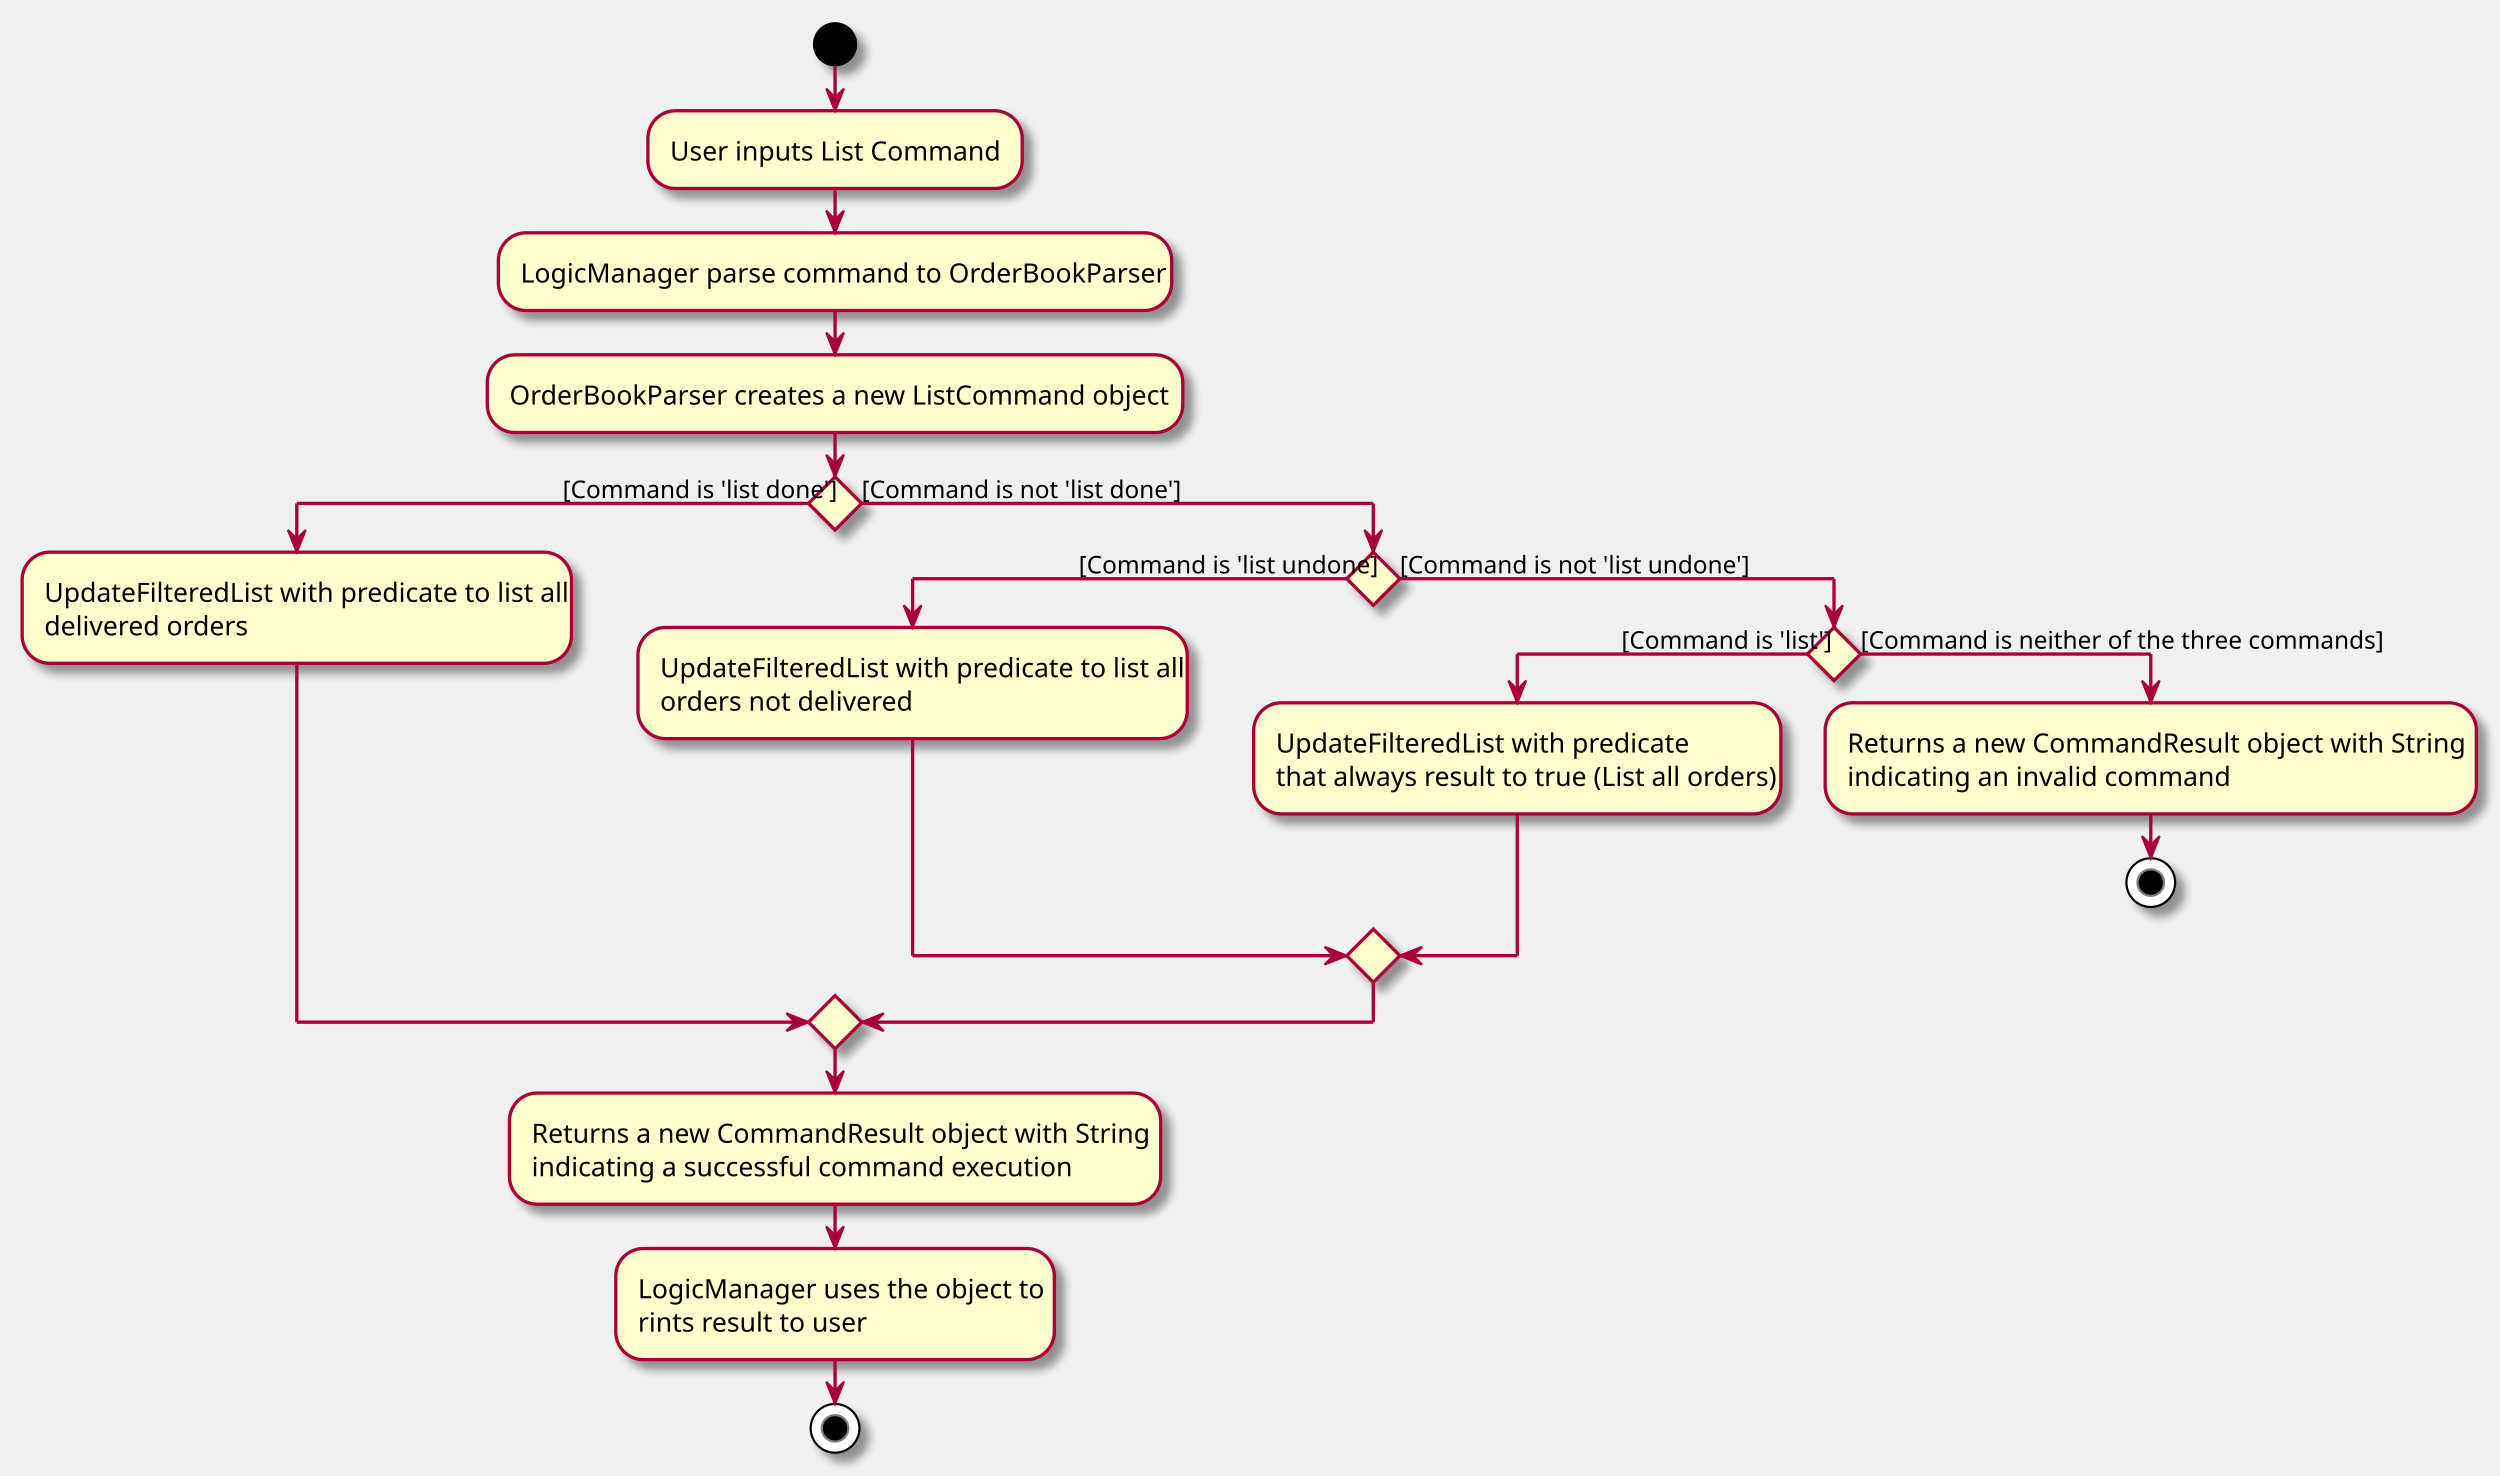
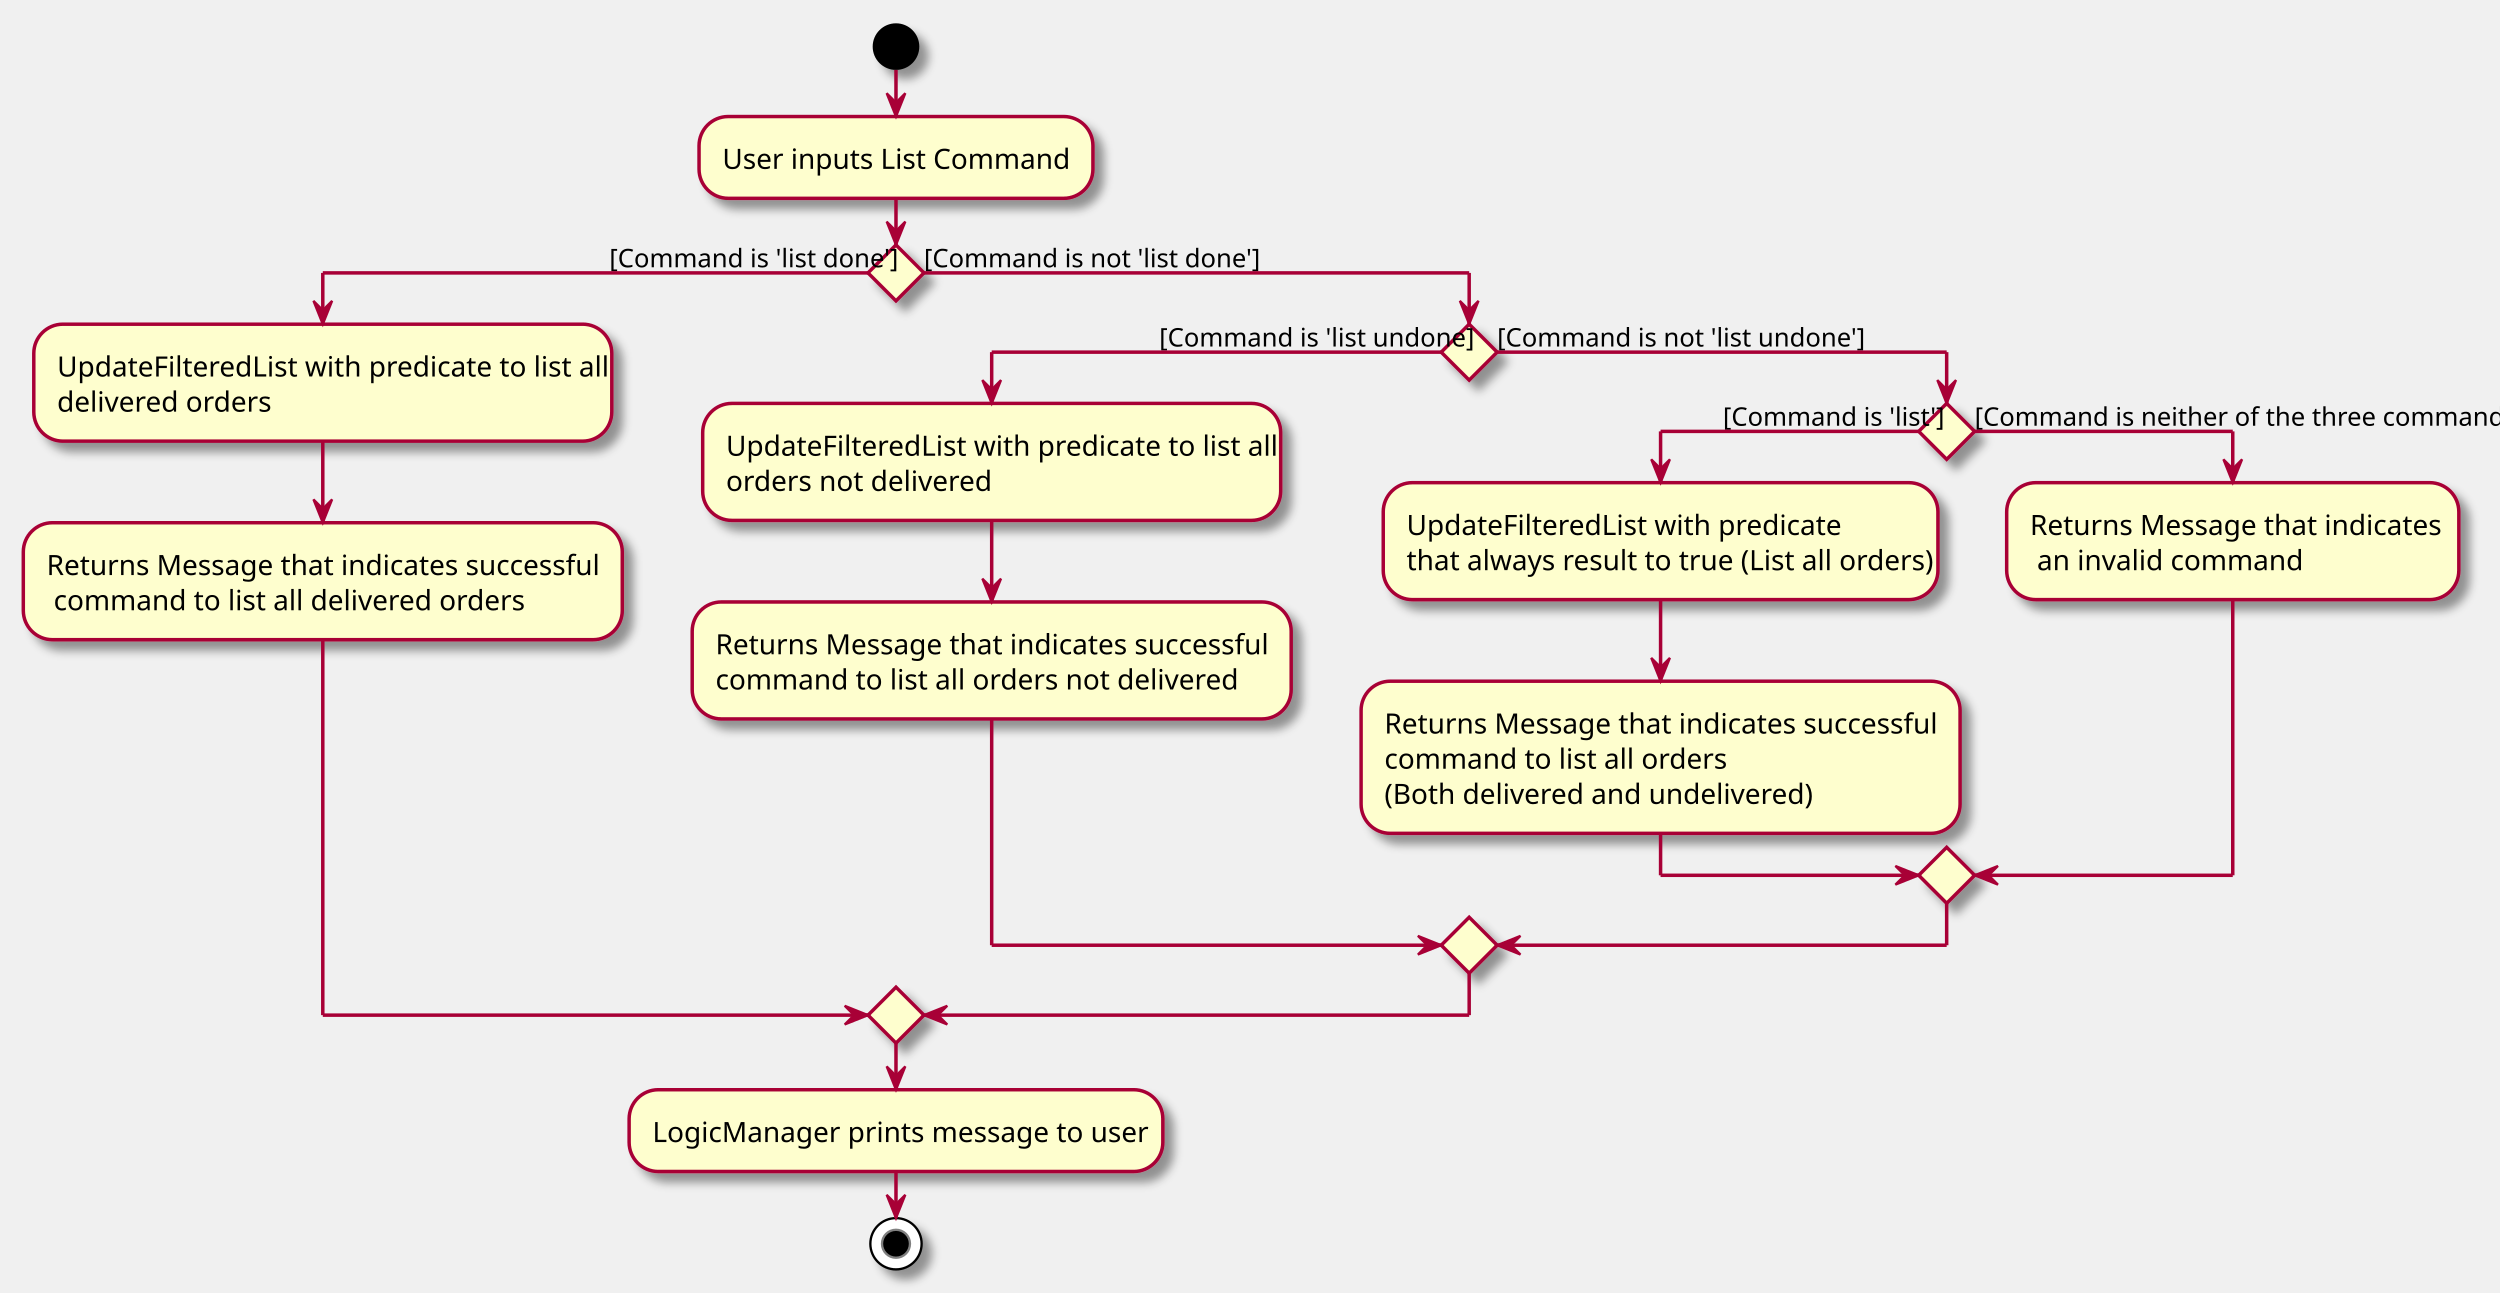
- <svg xmlns="http://www.w3.org/2000/svg" contentScriptType="application/ecmascript" contentStyleType="text/css" height="999px" preserveAspectRatio="none" style="width:1693px;height:999px;" version="1.1" viewBox="0 0 1693 999" width="1693.5px" zoomAndPan="magnify">
+ <svg xmlns="http://www.w3.org/2000/svg" contentScriptType="application/ecmascript" contentStyleType="text/css" height="832.5px" preserveAspectRatio="none" style="width:1609px;height:832px;" version="1.1" viewBox="0 0 1609 832" width="1609.5px" zoomAndPan="magnify">
  <defs>
-     <filter height="300%" id="flp3igruwm1mc" width="300%" x="-1" y="-1">
+     <filter height="300%" id="f1jcshtwlau448" width="300%" x="-1" y="-1">
      <feGaussianBlur result="blurOut" stdDeviation="3.0" />
      <feColorMatrix in="blurOut" result="blurOut2" type="matrix" values="0 0 0 0 0 0 0 0 0 0 0 0 0 0 0 0 0 0 .4 0" />
      <feOffset dx="6.0" dy="6.0" in="blurOut2" result="blurOut3" />
      <feBlend in="SourceGraphic" in2="blurOut3" mode="normal" />
    </filter>
  </defs>
  <g>
-     <ellipse cx="565.5" cy="30" fill="#000000" filter="url(#flp3igruwm1mc)" rx="15" ry="15" style="stroke: none; stroke-width: 1.5;" />
-     <rect fill="#FEFECE" filter="url(#flp3igruwm1mc)" height="52.641" rx="18.75" ry="18.75" style="stroke: #A80036; stroke-width: 2.25;" width="253.5" x="438.75" y="75" />
-     <text fill="#000000" font-family="sans-serif" font-size="18" lengthAdjust="spacingAndGlyphs" textLength="223.5" x="453.75" y="108.686">User inputs List Command</text>
-     <rect fill="#FEFECE" filter="url(#flp3igruwm1mc)" height="52.641" rx="18.75" ry="18.75" style="stroke: #A80036; stroke-width: 2.25;" width="456" x="337.5" y="157.641" />
-     <text fill="#000000" font-family="sans-serif" font-size="18" lengthAdjust="spacingAndGlyphs" textLength="426" x="352.5" y="191.326">LogicManager parse command to OrderBookParser</text>
-     <rect fill="#FEFECE" filter="url(#flp3igruwm1mc)" height="52.641" rx="18.75" ry="18.75" style="stroke: #A80036; stroke-width: 2.25;" width="471" x="330" y="240.281" />
-     <text fill="#000000" font-family="sans-serif" font-size="18" lengthAdjust="spacingAndGlyphs" textLength="441" x="345" y="273.967">OrderBookParser creates a new ListCommand object</text>
-     <polygon fill="#FEFECE" filter="url(#flp3igruwm1mc)" points="565.5,322.922,565.5,322.922,583.5,340.922,565.5,358.922,565.5,358.922,547.5,340.922,565.5,322.922" style="stroke: #A80036; stroke-width: 2.25;" />
-     <text fill="#000000" font-family="sans-serif" font-size="16.5" lengthAdjust="spacingAndGlyphs" textLength="166.5" x="381" y="337.296">[Command is 'list done']</text>
-     <text fill="#000000" font-family="sans-serif" font-size="16.5" lengthAdjust="spacingAndGlyphs" textLength="193.5" x="583.5" y="337.296">[Command is not 'list done']</text>
-     <rect fill="#FEFECE" filter="url(#flp3igruwm1mc)" height="75.281" rx="18.75" ry="18.75" style="stroke: #A80036; stroke-width: 2.25;" width="372" x="15" y="373.922" />
-     <text fill="#000000" font-family="sans-serif" font-size="18" lengthAdjust="spacingAndGlyphs" textLength="342" x="30" y="407.607">UpdateFilteredList with predicate to list all</text>
-     <text fill="#000000" font-family="sans-serif" font-size="18" lengthAdjust="spacingAndGlyphs" textLength="133.5" x="30" y="430.248">delivered orders</text>
-     <polygon fill="#FEFECE" filter="url(#flp3igruwm1mc)" points="930,373.922,930,373.922,948,391.922,930,409.922,930,409.922,912,391.922,930,373.922" style="stroke: #A80036; stroke-width: 2.25;" />
-     <text fill="#000000" font-family="sans-serif" font-size="16.5" lengthAdjust="spacingAndGlyphs" textLength="181.5" x="730.5" y="388.296">[Command is 'list undone]</text>
-     <text fill="#000000" font-family="sans-serif" font-size="16.5" lengthAdjust="spacingAndGlyphs" textLength="211.5" x="948" y="388.296">[Command is not 'list undone']</text>
-     <rect fill="#FEFECE" filter="url(#flp3igruwm1mc)" height="75.281" rx="18.75" ry="18.75" style="stroke: #A80036; stroke-width: 2.25;" width="372" x="432" y="424.922" />
-     <text fill="#000000" font-family="sans-serif" font-size="18" lengthAdjust="spacingAndGlyphs" textLength="342" x="447" y="458.607">UpdateFilteredList with predicate to list all</text>
-     <text fill="#000000" font-family="sans-serif" font-size="18" lengthAdjust="spacingAndGlyphs" textLength="163.5" x="447" y="481.248">orders not delivered</text>
-     <polygon fill="#FEFECE" filter="url(#flp3igruwm1mc)" points="1242,424.922,1242,424.922,1260,442.922,1242,460.922,1242,460.922,1224,442.922,1242,424.922" style="stroke: #A80036; stroke-width: 2.25;" />
-     <text fill="#000000" font-family="sans-serif" font-size="16.5" lengthAdjust="spacingAndGlyphs" textLength="126" x="1098" y="439.296">[Command is 'list']</text>
-     <text fill="#000000" font-family="sans-serif" font-size="16.5" lengthAdjust="spacingAndGlyphs" textLength="321" x="1260" y="439.296">[Command is neither of the three commands]</text>
-     <rect fill="#FEFECE" filter="url(#flp3igruwm1mc)" height="75.281" rx="18.75" ry="18.75" style="stroke: #A80036; stroke-width: 2.25;" width="357" x="849" y="475.922" />
-     <text fill="#000000" font-family="sans-serif" font-size="18" lengthAdjust="spacingAndGlyphs" textLength="270" x="864" y="509.607">UpdateFilteredList with predicate</text>
-     <text fill="#000000" font-family="sans-serif" font-size="18" lengthAdjust="spacingAndGlyphs" textLength="327" x="864" y="532.248">that always result to true (List all orders)</text>
-     <rect fill="#FEFECE" filter="url(#flp3igruwm1mc)" height="75.281" rx="18.75" ry="18.75" style="stroke: #A80036; stroke-width: 2.25;" width="441" x="1236" y="475.922" />
-     <text fill="#000000" font-family="sans-serif" font-size="18" lengthAdjust="spacingAndGlyphs" textLength="411" x="1251" y="509.607">Returns a new CommandResult object with String</text>
-     <text fill="#000000" font-family="sans-serif" font-size="18" lengthAdjust="spacingAndGlyphs" textLength="250.5" x="1251" y="532.248">indicating an invalid command</text>
-     <ellipse cx="1456.5" cy="597.703" fill="#FFFFFF" filter="url(#flp3igruwm1mc)" rx="16.5" ry="16.5" style="stroke: #000000; stroke-width: 1.5;" />
-     <ellipse cx="1456.5" cy="597.703" fill="#000000" rx="9" ry="9" style="stroke: #7F7F7F; stroke-width: 1.5;" />
-     <polygon fill="#FEFECE" filter="url(#flp3igruwm1mc)" points="930,629.203,948,647.203,930,665.203,912,647.203,930,629.203" style="stroke: #A80036; stroke-width: 2.25;" />
-     <polygon fill="#FEFECE" filter="url(#flp3igruwm1mc)" points="565.5,674.203,583.5,692.203,565.5,710.203,547.5,692.203,565.5,674.203" style="stroke: #A80036; stroke-width: 2.25;" />
-     <rect fill="#FEFECE" filter="url(#flp3igruwm1mc)" height="75.281" rx="18.75" ry="18.75" style="stroke: #A80036; stroke-width: 2.25;" width="441" x="345" y="740.203" />
-     <text fill="#000000" font-family="sans-serif" font-size="18" lengthAdjust="spacingAndGlyphs" textLength="411" x="360" y="773.889">Returns a new CommandResult object with String</text>
-     <text fill="#000000" font-family="sans-serif" font-size="18" lengthAdjust="spacingAndGlyphs" textLength="360" x="360" y="796.529">indicating a successful command execution</text>
-     <rect fill="#FEFECE" filter="url(#flp3igruwm1mc)" height="75.281" rx="18.75" ry="18.75" style="stroke: #A80036; stroke-width: 2.25;" width="297" x="417" y="845.484" />
-     <text fill="#000000" font-family="sans-serif" font-size="18" lengthAdjust="spacingAndGlyphs" textLength="267" x="432" y="879.17">LogicManager uses the object to</text>
-     <text fill="#000000" font-family="sans-serif" font-size="18" lengthAdjust="spacingAndGlyphs" textLength="148.5" x="432" y="901.811">rints result to user</text>
-     <ellipse cx="565.5" cy="967.266" fill="#FFFFFF" filter="url(#flp3igruwm1mc)" rx="16.5" ry="16.5" style="stroke: #000000; stroke-width: 1.5;" />
-     <ellipse cx="565.5" cy="967.266" fill="#000000" rx="9" ry="9" style="stroke: #7F7F7F; stroke-width: 1.5;" />
-     <line style="stroke: #A80036; stroke-width: 2.25;" x1="565.5" x2="565.5" y1="45" y2="75" />
-     <polygon fill="#A80036" points="559.5,60,565.5,75,571.5,60,565.5,66" style="stroke: #A80036; stroke-width: 1.5;" />
-     <line style="stroke: #A80036; stroke-width: 2.25;" x1="565.5" x2="565.5" y1="127.641" y2="157.641" />
-     <polygon fill="#A80036" points="559.5,142.641,565.5,157.641,571.5,142.641,565.5,148.641" style="stroke: #A80036; stroke-width: 1.5;" />
-     <line style="stroke: #A80036; stroke-width: 2.25;" x1="565.5" x2="565.5" y1="210.281" y2="240.281" />
-     <polygon fill="#A80036" points="559.5,225.281,565.5,240.281,571.5,225.281,565.5,231.281" style="stroke: #A80036; stroke-width: 1.5;" />
-     <line style="stroke: #A80036; stroke-width: 2.25;" x1="1456.5" x2="1456.5" y1="551.203" y2="581.203" />
-     <polygon fill="#A80036" points="1450.5,566.203,1456.5,581.203,1462.5,566.203,1456.5,572.203" style="stroke: #A80036; stroke-width: 1.5;" />
-     <line style="stroke: #A80036; stroke-width: 2.25;" x1="1224" x2="1027.5" y1="442.922" y2="442.922" />
-     <line style="stroke: #A80036; stroke-width: 2.25;" x1="1027.5" x2="1027.5" y1="442.922" y2="475.922" />
-     <polygon fill="#A80036" points="1021.5,460.922,1027.5,475.922,1033.5,460.922,1027.5,466.922" style="stroke: #A80036; stroke-width: 1.5;" />
-     <line style="stroke: #A80036; stroke-width: 2.25;" x1="1260" x2="1456.5" y1="442.922" y2="442.922" />
-     <line style="stroke: #A80036; stroke-width: 2.25;" x1="1456.5" x2="1456.5" y1="442.922" y2="475.922" />
-     <polygon fill="#A80036" points="1450.5,460.922,1456.5,475.922,1462.5,460.922,1456.5,466.922" style="stroke: #A80036; stroke-width: 1.5;" />
-     <line style="stroke: #A80036; stroke-width: 2.25;" x1="1027.5" x2="1027.5" y1="551.203" y2="647.203" />
-     <line style="stroke: #A80036; stroke-width: 2.25;" x1="1027.5" x2="948" y1="647.203" y2="647.203" />
-     <polygon fill="#A80036" points="963,641.203,948,647.203,963,653.203,957,647.203" style="stroke: #A80036; stroke-width: 1.5;" />
-     <line style="stroke: #A80036; stroke-width: 2.25;" x1="912" x2="618" y1="391.922" y2="391.922" />
-     <line style="stroke: #A80036; stroke-width: 2.25;" x1="618" x2="618" y1="391.922" y2="424.922" />
-     <polygon fill="#A80036" points="612,409.922,618,424.922,624,409.922,618,415.922" style="stroke: #A80036; stroke-width: 1.5;" />
-     <line style="stroke: #A80036; stroke-width: 2.25;" x1="948" x2="1242" y1="391.922" y2="391.922" />
-     <line style="stroke: #A80036; stroke-width: 2.25;" x1="1242" x2="1242" y1="391.922" y2="424.922" />
-     <polygon fill="#A80036" points="1236,409.922,1242,424.922,1248,409.922,1242,415.922" style="stroke: #A80036; stroke-width: 1.5;" />
-     <line style="stroke: #A80036; stroke-width: 2.25;" x1="618" x2="618" y1="500.203" y2="647.203" />
-     <line style="stroke: #A80036; stroke-width: 2.25;" x1="618" x2="912" y1="647.203" y2="647.203" />
-     <polygon fill="#A80036" points="897,641.203,912,647.203,897,653.203,903,647.203" style="stroke: #A80036; stroke-width: 1.5;" />
-     <line style="stroke: #A80036; stroke-width: 2.25;" x1="547.5" x2="201" y1="340.922" y2="340.922" />
-     <line style="stroke: #A80036; stroke-width: 2.25;" x1="201" x2="201" y1="340.922" y2="373.922" />
-     <polygon fill="#A80036" points="195,358.922,201,373.922,207,358.922,201,364.922" style="stroke: #A80036; stroke-width: 1.5;" />
-     <line style="stroke: #A80036; stroke-width: 2.25;" x1="583.5" x2="930" y1="340.922" y2="340.922" />
-     <line style="stroke: #A80036; stroke-width: 2.25;" x1="930" x2="930" y1="340.922" y2="373.922" />
-     <polygon fill="#A80036" points="924,358.922,930,373.922,936,358.922,930,364.922" style="stroke: #A80036; stroke-width: 1.5;" />
-     <line style="stroke: #A80036; stroke-width: 2.25;" x1="201" x2="201" y1="449.203" y2="692.203" />
-     <line style="stroke: #A80036; stroke-width: 2.25;" x1="201" x2="547.5" y1="692.203" y2="692.203" />
-     <polygon fill="#A80036" points="532.5,686.203,547.5,692.203,532.5,698.203,538.5,692.203" style="stroke: #A80036; stroke-width: 1.5;" />
-     <line style="stroke: #A80036; stroke-width: 2.25;" x1="930" x2="930" y1="665.203" y2="692.203" />
-     <line style="stroke: #A80036; stroke-width: 2.25;" x1="930" x2="583.5" y1="692.203" y2="692.203" />
-     <polygon fill="#A80036" points="598.5,686.203,583.5,692.203,598.5,698.203,592.5,692.203" style="stroke: #A80036; stroke-width: 1.5;" />
-     <line style="stroke: #A80036; stroke-width: 2.25;" x1="565.5" x2="565.5" y1="292.922" y2="322.922" />
-     <polygon fill="#A80036" points="559.5,307.922,565.5,322.922,571.5,307.922,565.5,313.922" style="stroke: #A80036; stroke-width: 1.5;" />
-     <line style="stroke: #A80036; stroke-width: 2.25;" x1="565.5" x2="565.5" y1="710.203" y2="740.203" />
-     <polygon fill="#A80036" points="559.5,725.203,565.5,740.203,571.5,725.203,565.5,731.203" style="stroke: #A80036; stroke-width: 1.5;" />
-     <line style="stroke: #A80036; stroke-width: 2.25;" x1="565.5" x2="565.5" y1="815.484" y2="845.484" />
-     <polygon fill="#A80036" points="559.5,830.484,565.5,845.484,571.5,830.484,565.5,836.484" style="stroke: #A80036; stroke-width: 1.5;" />
-     <line style="stroke: #A80036; stroke-width: 2.25;" x1="565.5" x2="565.5" y1="920.766" y2="950.766" />
-     <polygon fill="#A80036" points="559.5,935.766,565.5,950.766,571.5,935.766,565.5,941.766" style="stroke: #A80036; stroke-width: 1.5;" />
+     <ellipse cx="576.656" cy="30" fill="#000000" filter="url(#f1jcshtwlau448)" rx="15" ry="15" style="stroke: none; stroke-width: 1.5;" />
+     <rect fill="#FEFECE" filter="url(#f1jcshtwlau448)" height="52.641" rx="18.75" ry="18.75" style="stroke: #A80036; stroke-width: 2.25;" width="253.5" x="449.906" y="75" />
+     <text fill="#000000" font-family="sans-serif" font-size="18" lengthAdjust="spacingAndGlyphs" textLength="223.5" x="464.906" y="108.686">User inputs List Command</text>
+     <polygon fill="#FEFECE" filter="url(#f1jcshtwlau448)" points="576.656,157.641,576.656,157.641,594.656,175.641,576.656,193.641,576.656,193.641,558.656,175.641,576.656,157.641" style="stroke: #A80036; stroke-width: 2.25;" />
+     <text fill="#000000" font-family="sans-serif" font-size="16.5" lengthAdjust="spacingAndGlyphs" textLength="166.5" x="392.156" y="172.015">[Command is 'list done']</text>
+     <text fill="#000000" font-family="sans-serif" font-size="16.5" lengthAdjust="spacingAndGlyphs" textLength="193.5" x="594.656" y="172.015">[Command is not 'list done']</text>
+     <rect fill="#FEFECE" filter="url(#f1jcshtwlau448)" height="75.281" rx="18.75" ry="18.75" style="stroke: #A80036; stroke-width: 2.25;" width="372" x="21.75" y="208.641" />
+     <text fill="#000000" font-family="sans-serif" font-size="18" lengthAdjust="spacingAndGlyphs" textLength="342" x="36.75" y="242.326">UpdateFilteredList with predicate to list all</text>
+     <text fill="#000000" font-family="sans-serif" font-size="18" lengthAdjust="spacingAndGlyphs" textLength="133.5" x="36.75" y="264.967">delivered orders</text>
+     <rect fill="#FEFECE" filter="url(#f1jcshtwlau448)" height="75.281" rx="18.75" ry="18.75" style="stroke: #A80036; stroke-width: 2.25;" width="385.5" x="15" y="336.422" />
+     <text fill="#000000" font-family="sans-serif" font-size="18" lengthAdjust="spacingAndGlyphs" textLength="355.5" x="30" y="370.107">Returns Message that indicates successful</text>
+     <text fill="#000000" font-family="sans-serif" font-size="18" lengthAdjust="spacingAndGlyphs" textLength="294" x="34.5" y="392.748">command to list all delivered orders</text>
+     <polygon fill="#FEFECE" filter="url(#f1jcshtwlau448)" points="945.562,208.641,945.562,208.641,963.562,226.641,945.562,244.641,945.562,244.641,927.562,226.641,945.562,208.641" style="stroke: #A80036; stroke-width: 2.25;" />
+     <text fill="#000000" font-family="sans-serif" font-size="16.5" lengthAdjust="spacingAndGlyphs" textLength="181.5" x="746.062" y="223.015">[Command is 'list undone]</text>
+     <text fill="#000000" font-family="sans-serif" font-size="16.5" lengthAdjust="spacingAndGlyphs" textLength="211.5" x="963.562" y="223.015">[Command is not 'list undone']</text>
+     <rect fill="#FEFECE" filter="url(#f1jcshtwlau448)" height="75.281" rx="18.75" ry="18.75" style="stroke: #A80036; stroke-width: 2.25;" width="372" x="452.25" y="259.641" />
+     <text fill="#000000" font-family="sans-serif" font-size="18" lengthAdjust="spacingAndGlyphs" textLength="342" x="467.25" y="293.326">UpdateFilteredList with predicate to list all</text>
+     <text fill="#000000" font-family="sans-serif" font-size="18" lengthAdjust="spacingAndGlyphs" textLength="163.5" x="467.25" y="315.967">orders not delivered</text>
+     <rect fill="#FEFECE" filter="url(#f1jcshtwlau448)" height="75.281" rx="18.75" ry="18.75" style="stroke: #A80036; stroke-width: 2.25;" width="385.5" x="445.5" y="387.422" />
+     <text fill="#000000" font-family="sans-serif" font-size="18" lengthAdjust="spacingAndGlyphs" textLength="355.5" x="460.5" y="421.107">Returns Message that indicates successful</text>
+     <text fill="#000000" font-family="sans-serif" font-size="18" lengthAdjust="spacingAndGlyphs" textLength="324" x="460.5" y="443.748">command to list all orders not delivered</text>
+     <polygon fill="#FEFECE" filter="url(#f1jcshtwlau448)" points="1252.875,259.641,1252.875,259.641,1270.875,277.641,1252.875,295.641,1252.875,295.641,1234.875,277.641,1252.875,259.641" style="stroke: #A80036; stroke-width: 2.25;" />
+     <text fill="#000000" font-family="sans-serif" font-size="16.5" lengthAdjust="spacingAndGlyphs" textLength="126" x="1108.875" y="274.015">[Command is 'list']</text>
+     <text fill="#000000" font-family="sans-serif" font-size="16.5" lengthAdjust="spacingAndGlyphs" textLength="321" x="1270.875" y="274.015">[Command is neither of the three commands]</text>
+     <rect fill="#FEFECE" filter="url(#f1jcshtwlau448)" height="75.281" rx="18.75" ry="18.75" style="stroke: #A80036; stroke-width: 2.25;" width="357" x="890.25" y="310.641" />
+     <text fill="#000000" font-family="sans-serif" font-size="18" lengthAdjust="spacingAndGlyphs" textLength="270" x="905.25" y="344.326">UpdateFilteredList with predicate</text>
+     <text fill="#000000" font-family="sans-serif" font-size="18" lengthAdjust="spacingAndGlyphs" textLength="327" x="905.25" y="366.967">that always result to true (List all orders)</text>
+     <rect fill="#FEFECE" filter="url(#f1jcshtwlau448)" height="97.922" rx="18.75" ry="18.75" style="stroke: #A80036; stroke-width: 2.25;" width="385.5" x="876" y="438.422" />
+     <text fill="#000000" font-family="sans-serif" font-size="18" lengthAdjust="spacingAndGlyphs" textLength="355.5" x="891" y="472.107">Returns Message that indicates successful</text>
+     <text fill="#000000" font-family="sans-serif" font-size="18" lengthAdjust="spacingAndGlyphs" textLength="214.5" x="891" y="494.748">command to list all orders</text>
+     <text fill="#000000" font-family="sans-serif" font-size="18" lengthAdjust="spacingAndGlyphs" textLength="265.5" x="891" y="517.389">(Both delivered and undelivered)</text>
+     <rect fill="#FEFECE" filter="url(#f1jcshtwlau448)" height="75.281" rx="18.75" ry="18.75" style="stroke: #A80036; stroke-width: 2.25;" width="291" x="1291.5" y="310.641" />
+     <text fill="#000000" font-family="sans-serif" font-size="18" lengthAdjust="spacingAndGlyphs" textLength="261" x="1306.5" y="344.326">Returns Message that indicates</text>
+     <text fill="#000000" font-family="sans-serif" font-size="18" lengthAdjust="spacingAndGlyphs" textLength="166.5" x="1311" y="366.967">an invalid command</text>
+     <polygon fill="#FEFECE" filter="url(#f1jcshtwlau448)" points="1252.875,545.344,1270.875,563.344,1252.875,581.344,1234.875,563.344,1252.875,545.344" style="stroke: #A80036; stroke-width: 2.25;" />
+     <polygon fill="#FEFECE" filter="url(#f1jcshtwlau448)" points="945.562,590.344,963.562,608.344,945.562,626.344,927.562,608.344,945.562,590.344" style="stroke: #A80036; stroke-width: 2.25;" />
+     <polygon fill="#FEFECE" filter="url(#f1jcshtwlau448)" points="576.656,635.344,594.656,653.344,576.656,671.344,558.656,653.344,576.656,635.344" style="stroke: #A80036; stroke-width: 2.25;" />
+     <rect fill="#FEFECE" filter="url(#f1jcshtwlau448)" height="52.641" rx="18.75" ry="18.75" style="stroke: #A80036; stroke-width: 2.25;" width="343.5" x="404.906" y="701.344" />
+     <text fill="#000000" font-family="sans-serif" font-size="18" lengthAdjust="spacingAndGlyphs" textLength="313.5" x="419.906" y="735.029">LogicManager prints message to user</text>
+     <ellipse cx="576.656" cy="800.484" fill="#FFFFFF" filter="url(#f1jcshtwlau448)" rx="16.5" ry="16.5" style="stroke: #000000; stroke-width: 1.5;" />
+     <ellipse cx="576.656" cy="800.484" fill="#000000" rx="9" ry="9" style="stroke: #7F7F7F; stroke-width: 1.5;" />
+     <line style="stroke: #A80036; stroke-width: 2.25;" x1="576.656" x2="576.656" y1="45" y2="75" />
+     <polygon fill="#A80036" points="570.656,60,576.656,75,582.656,60,576.656,66" style="stroke: #A80036; stroke-width: 1.5;" />
+     <line style="stroke: #A80036; stroke-width: 2.25;" x1="207.75" x2="207.75" y1="283.922" y2="336.422" />
+     <polygon fill="#A80036" points="201.75,321.422,207.75,336.422,213.75,321.422,207.75,327.422" style="stroke: #A80036; stroke-width: 1.5;" />
+     <line style="stroke: #A80036; stroke-width: 2.25;" x1="638.25" x2="638.25" y1="334.922" y2="387.422" />
+     <polygon fill="#A80036" points="632.25,372.422,638.25,387.422,644.25,372.422,638.25,378.422" style="stroke: #A80036; stroke-width: 1.5;" />
+     <line style="stroke: #A80036; stroke-width: 2.25;" x1="1068.75" x2="1068.75" y1="385.922" y2="438.422" />
+     <polygon fill="#A80036" points="1062.75,423.422,1068.75,438.422,1074.75,423.422,1068.75,429.422" style="stroke: #A80036; stroke-width: 1.5;" />
+     <line style="stroke: #A80036; stroke-width: 2.25;" x1="1234.875" x2="1068.75" y1="277.641" y2="277.641" />
+     <line style="stroke: #A80036; stroke-width: 2.25;" x1="1068.75" x2="1068.75" y1="277.641" y2="310.641" />
+     <polygon fill="#A80036" points="1062.75,295.641,1068.75,310.641,1074.75,295.641,1068.75,301.641" style="stroke: #A80036; stroke-width: 1.5;" />
+     <line style="stroke: #A80036; stroke-width: 2.25;" x1="1270.875" x2="1437" y1="277.641" y2="277.641" />
+     <line style="stroke: #A80036; stroke-width: 2.25;" x1="1437" x2="1437" y1="277.641" y2="310.641" />
+     <polygon fill="#A80036" points="1431,295.641,1437,310.641,1443,295.641,1437,301.641" style="stroke: #A80036; stroke-width: 1.5;" />
+     <line style="stroke: #A80036; stroke-width: 2.25;" x1="1068.75" x2="1068.75" y1="536.344" y2="563.344" />
+     <line style="stroke: #A80036; stroke-width: 2.25;" x1="1068.75" x2="1234.875" y1="563.344" y2="563.344" />
+     <polygon fill="#A80036" points="1219.875,557.344,1234.875,563.344,1219.875,569.344,1225.875,563.344" style="stroke: #A80036; stroke-width: 1.5;" />
+     <line style="stroke: #A80036; stroke-width: 2.25;" x1="1437" x2="1437" y1="385.922" y2="563.344" />
+     <line style="stroke: #A80036; stroke-width: 2.25;" x1="1437" x2="1270.875" y1="563.344" y2="563.344" />
+     <polygon fill="#A80036" points="1285.875,557.344,1270.875,563.344,1285.875,569.344,1279.875,563.344" style="stroke: #A80036; stroke-width: 1.5;" />
+     <line style="stroke: #A80036; stroke-width: 2.25;" x1="927.562" x2="638.25" y1="226.641" y2="226.641" />
+     <line style="stroke: #A80036; stroke-width: 2.25;" x1="638.25" x2="638.25" y1="226.641" y2="259.641" />
+     <polygon fill="#A80036" points="632.25,244.641,638.25,259.641,644.25,244.641,638.25,250.641" style="stroke: #A80036; stroke-width: 1.5;" />
+     <line style="stroke: #A80036; stroke-width: 2.25;" x1="963.562" x2="1252.875" y1="226.641" y2="226.641" />
+     <line style="stroke: #A80036; stroke-width: 2.25;" x1="1252.875" x2="1252.875" y1="226.641" y2="259.641" />
+     <polygon fill="#A80036" points="1246.875,244.641,1252.875,259.641,1258.875,244.641,1252.875,250.641" style="stroke: #A80036; stroke-width: 1.5;" />
+     <line style="stroke: #A80036; stroke-width: 2.25;" x1="638.25" x2="638.25" y1="462.703" y2="608.344" />
+     <line style="stroke: #A80036; stroke-width: 2.25;" x1="638.25" x2="927.562" y1="608.344" y2="608.344" />
+     <polygon fill="#A80036" points="912.562,602.344,927.562,608.344,912.562,614.344,918.562,608.344" style="stroke: #A80036; stroke-width: 1.5;" />
+     <line style="stroke: #A80036; stroke-width: 2.25;" x1="1252.875" x2="1252.875" y1="581.344" y2="608.344" />
+     <line style="stroke: #A80036; stroke-width: 2.25;" x1="1252.875" x2="963.562" y1="608.344" y2="608.344" />
+     <polygon fill="#A80036" points="978.562,602.344,963.562,608.344,978.562,614.344,972.562,608.344" style="stroke: #A80036; stroke-width: 1.5;" />
+     <line style="stroke: #A80036; stroke-width: 2.25;" x1="558.656" x2="207.75" y1="175.641" y2="175.641" />
+     <line style="stroke: #A80036; stroke-width: 2.25;" x1="207.75" x2="207.75" y1="175.641" y2="208.641" />
+     <polygon fill="#A80036" points="201.75,193.641,207.75,208.641,213.75,193.641,207.75,199.641" style="stroke: #A80036; stroke-width: 1.5;" />
+     <line style="stroke: #A80036; stroke-width: 2.25;" x1="594.656" x2="945.562" y1="175.641" y2="175.641" />
+     <line style="stroke: #A80036; stroke-width: 2.25;" x1="945.562" x2="945.562" y1="175.641" y2="208.641" />
+     <polygon fill="#A80036" points="939.562,193.641,945.562,208.641,951.562,193.641,945.562,199.641" style="stroke: #A80036; stroke-width: 1.5;" />
+     <line style="stroke: #A80036; stroke-width: 2.25;" x1="207.75" x2="207.75" y1="411.703" y2="653.344" />
+     <line style="stroke: #A80036; stroke-width: 2.25;" x1="207.75" x2="558.656" y1="653.344" y2="653.344" />
+     <polygon fill="#A80036" points="543.656,647.344,558.656,653.344,543.656,659.344,549.656,653.344" style="stroke: #A80036; stroke-width: 1.5;" />
+     <line style="stroke: #A80036; stroke-width: 2.25;" x1="945.562" x2="945.562" y1="626.344" y2="653.344" />
+     <line style="stroke: #A80036; stroke-width: 2.25;" x1="945.562" x2="594.656" y1="653.344" y2="653.344" />
+     <polygon fill="#A80036" points="609.656,647.344,594.656,653.344,609.656,659.344,603.656,653.344" style="stroke: #A80036; stroke-width: 1.5;" />
+     <line style="stroke: #A80036; stroke-width: 2.25;" x1="576.656" x2="576.656" y1="127.641" y2="157.641" />
+     <polygon fill="#A80036" points="570.656,142.641,576.656,157.641,582.656,142.641,576.656,148.641" style="stroke: #A80036; stroke-width: 1.5;" />
+     <line style="stroke: #A80036; stroke-width: 2.25;" x1="576.656" x2="576.656" y1="671.344" y2="701.344" />
+     <polygon fill="#A80036" points="570.656,686.344,576.656,701.344,582.656,686.344,576.656,692.344" style="stroke: #A80036; stroke-width: 1.5;" />
+     <line style="stroke: #A80036; stroke-width: 2.25;" x1="576.656" x2="576.656" y1="753.984" y2="783.984" />
+     <polygon fill="#A80036" points="570.656,768.984,576.656,783.984,582.656,768.984,576.656,774.984" style="stroke: #A80036; stroke-width: 1.5;" />
  </g>
</svg>
